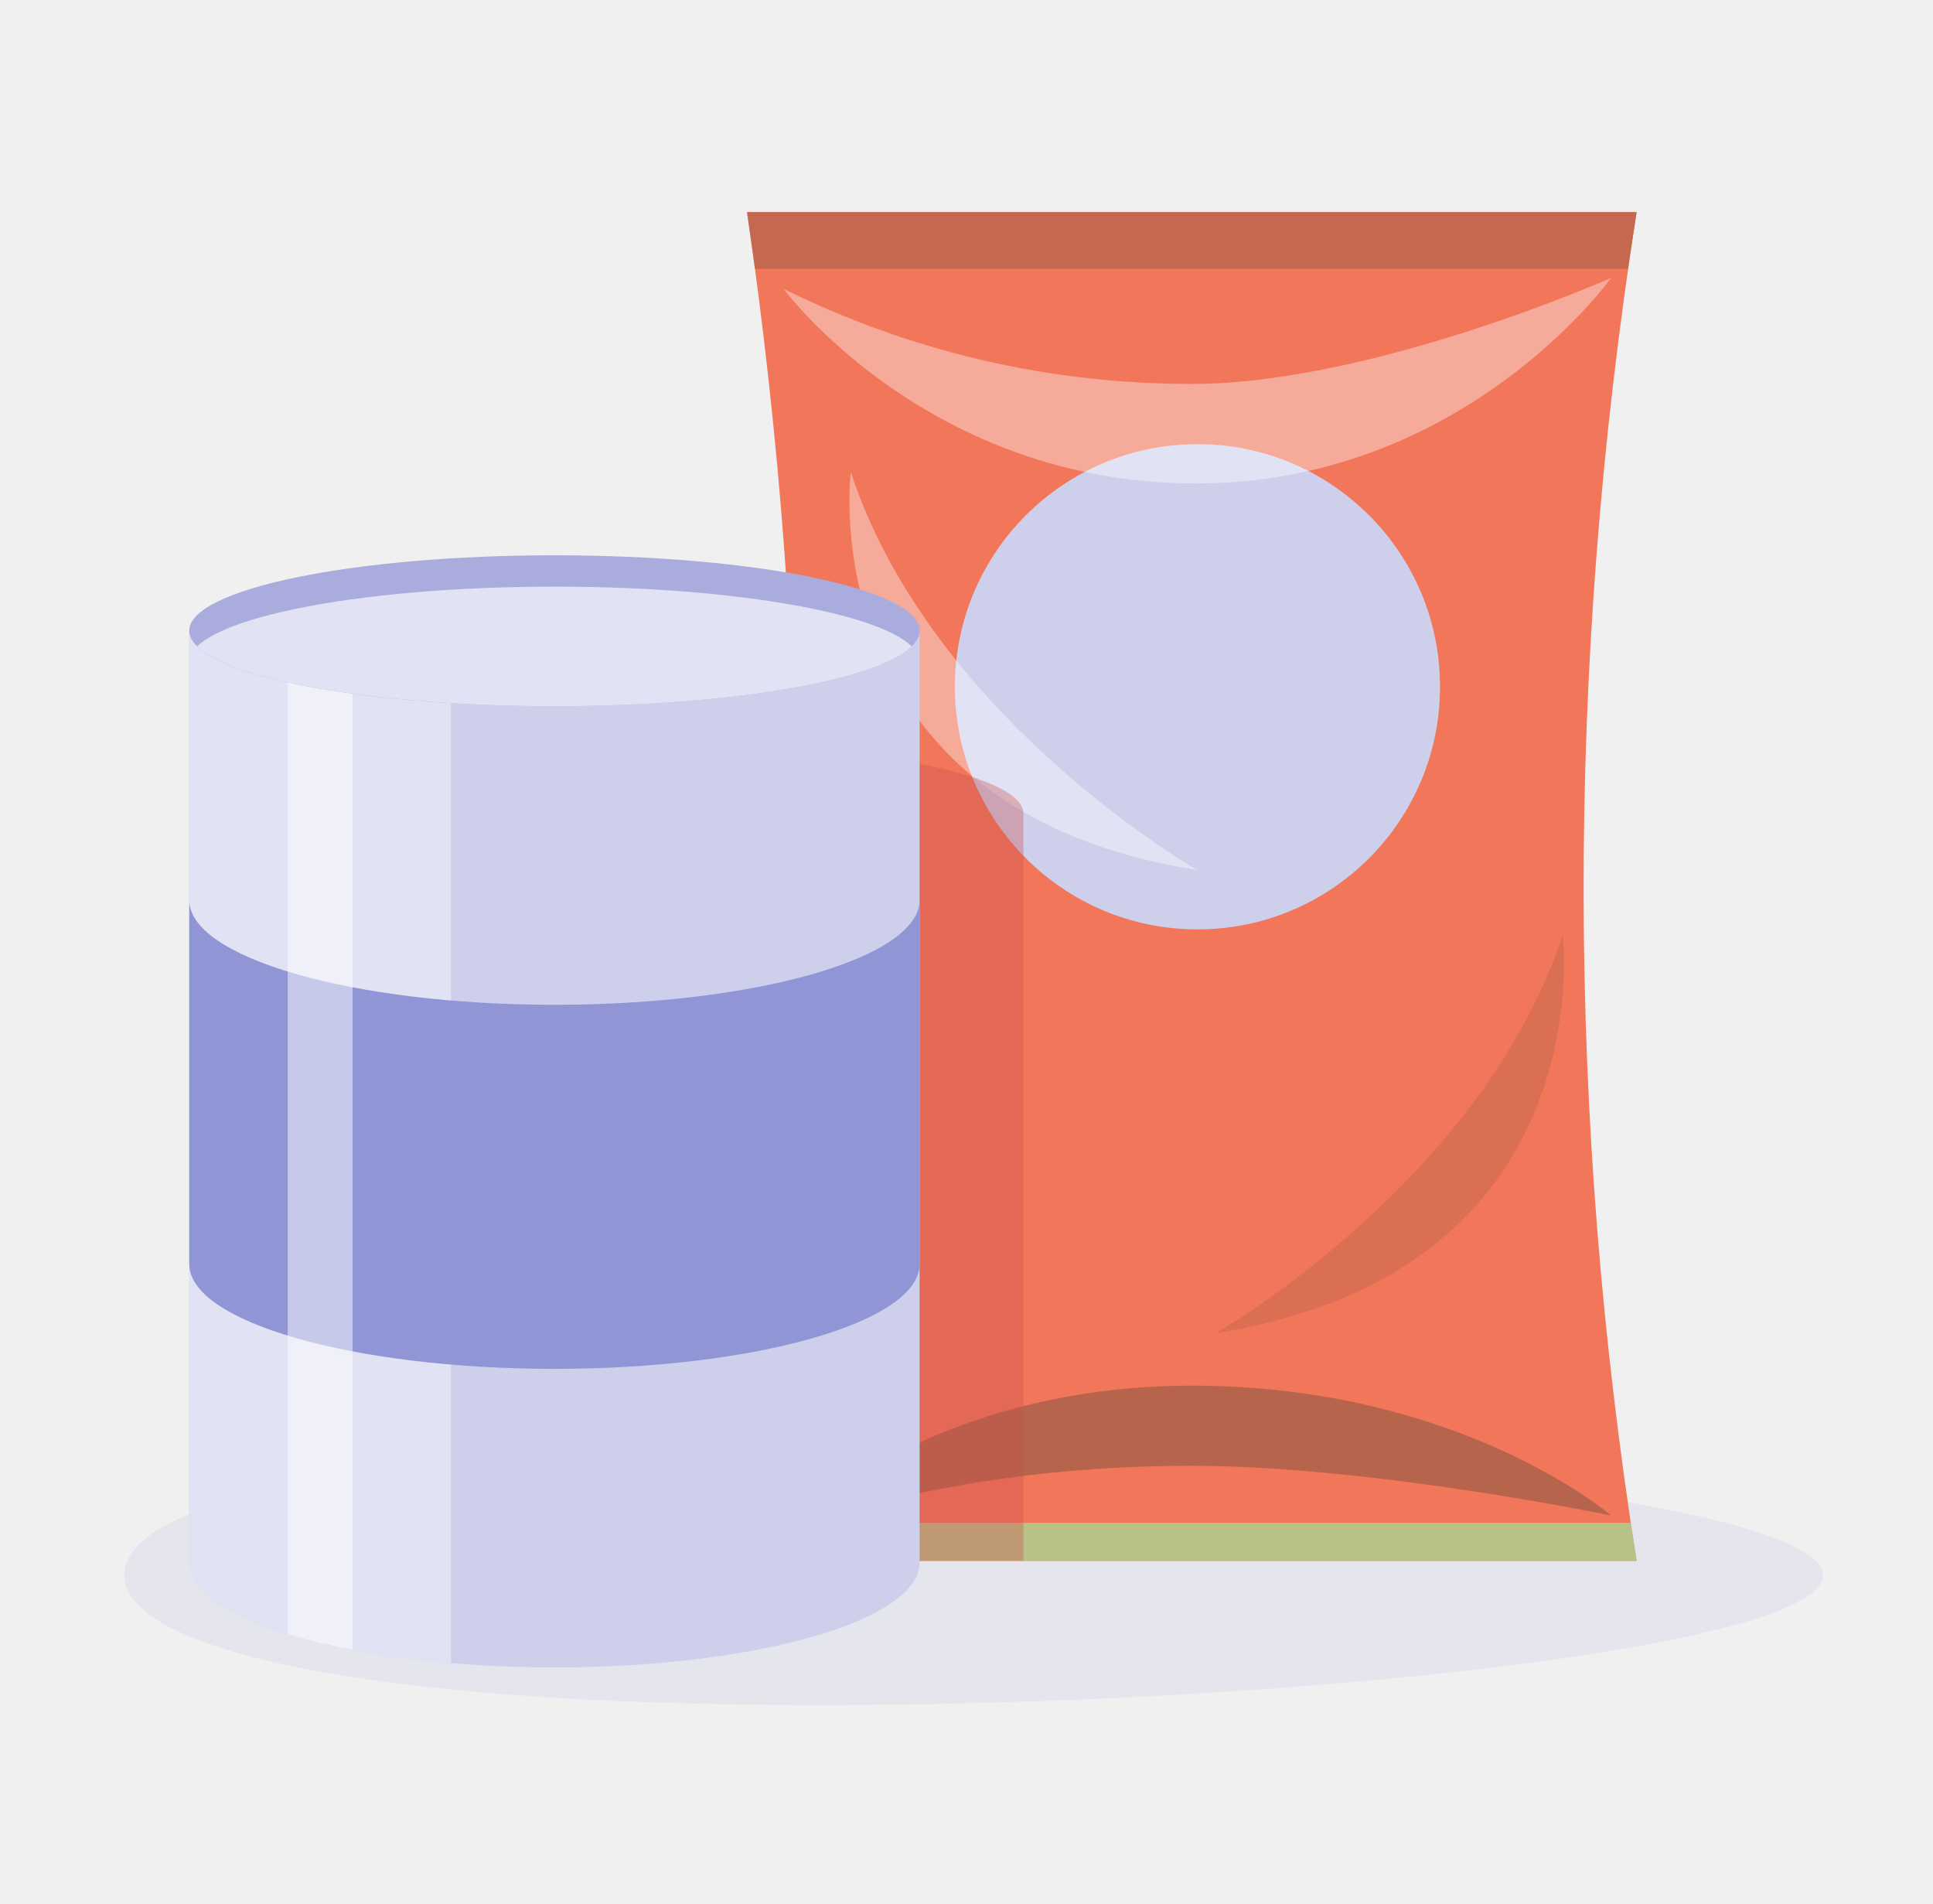
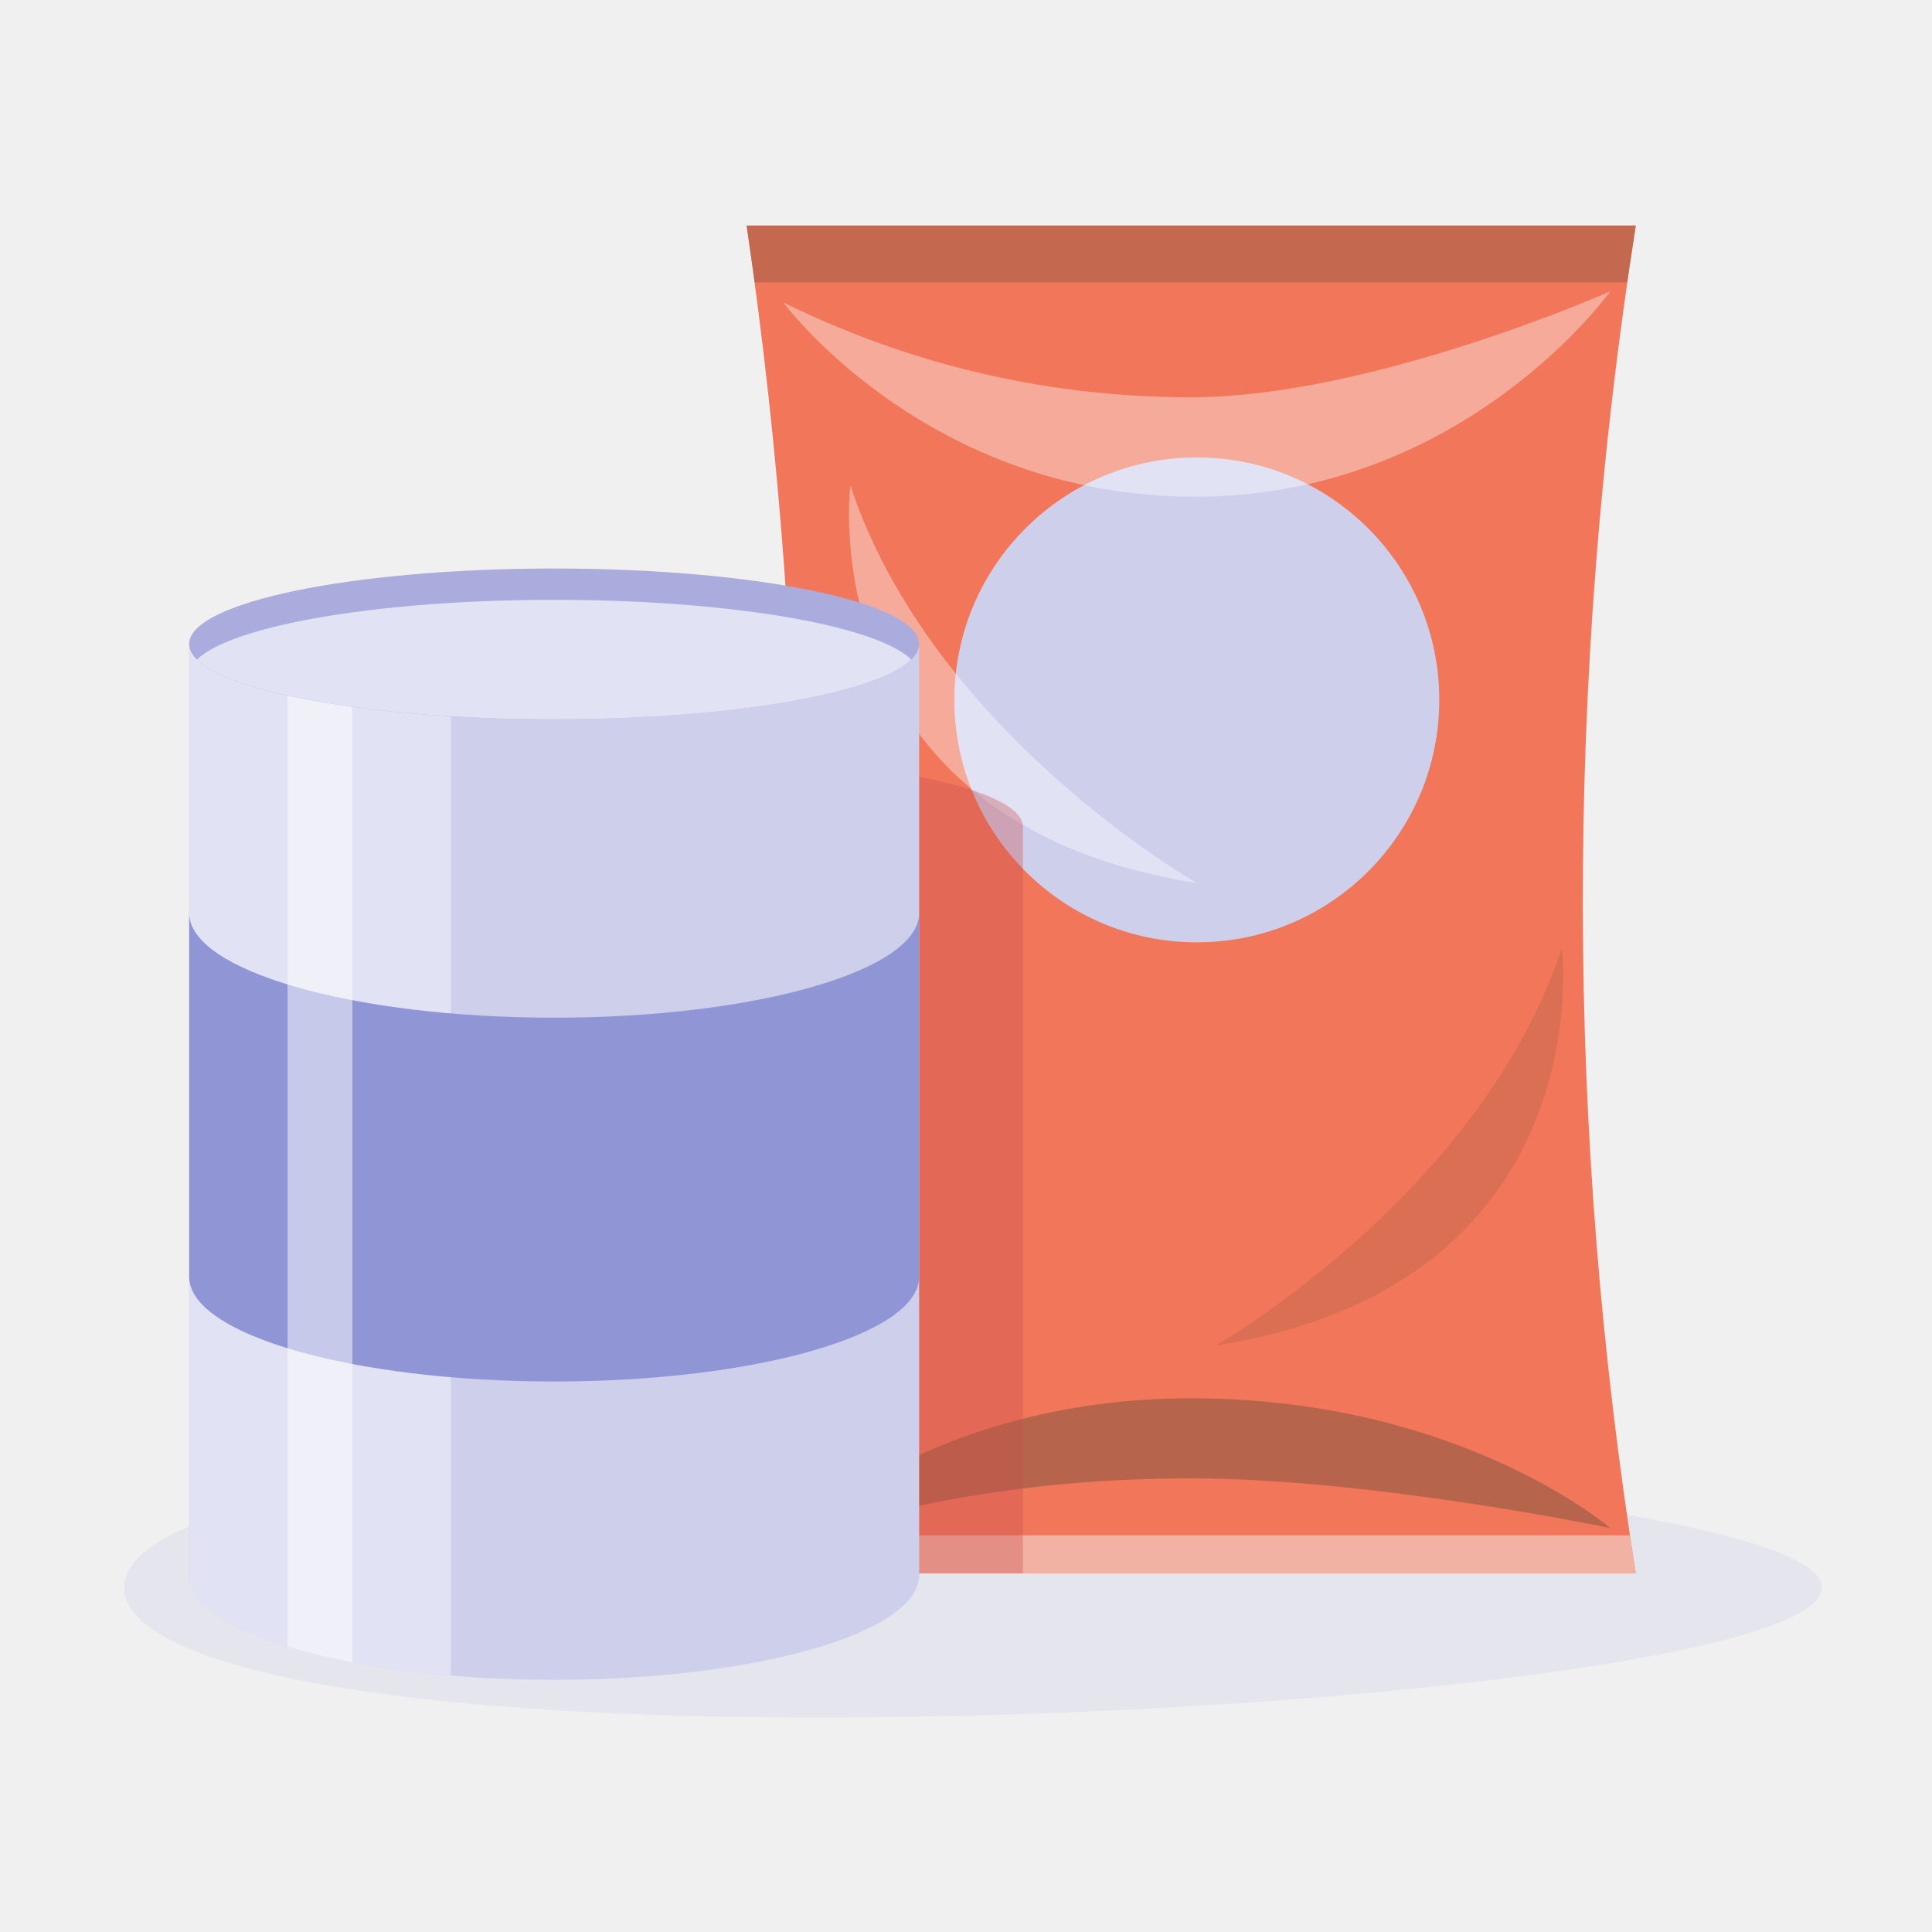
- <svg xmlns="http://www.w3.org/2000/svg" width="100%" height="100%" viewBox="0 0 65 64" version="1.1" xml:space="preserve" style="fill-rule:evenodd;clip-rule:evenodd;stroke-linejoin:round;stroke-miterlimit:2;">
-   <rect id="Trans-fats-2" x="0.738" y="0" width="64" height="64" style="fill:none;" />
-   <path d="M27.546,48.587C43.309,48.587 61.299,50.545 61.299,52.956C61.299,55.368 43.309,57.326 27.546,57.326C11.782,57.326 4.177,55.368 4.177,52.956C4.177,50.545 11.782,48.587 27.546,48.587Z" style="fill:#b5b8e2;fill-opacity:0.18;" />
+ <svg xmlns="http://www.w3.org/2000/svg" width="100%" height="100%" viewBox="0 0 65 65" version="1.1" xml:space="preserve" style="fill-rule:evenodd;clip-rule:evenodd;stroke-linejoin:round;stroke-miterlimit:2;">
+   <rect id="Trans-fats-2" x="0.738" y="0.458" width="64" height="64" style="fill:none;" />
+   <path d="M27.546,49.045C43.309,49.045 61.299,51.003 61.299,53.415C61.299,55.826 43.309,57.784 27.546,57.784C11.782,57.784 4.177,55.826 4.177,53.415C4.177,51.003 11.782,49.045 27.546,49.045Z" style="fill:#b5b8e2;fill-opacity:0.18;" />
  <g>
-     <path d="M55.034,7.131L25.12,7.131C27.357,22.437 27.361,37.553 25.12,52.477L55.034,52.477C52.699,37.694 52.616,22.579 55.034,7.131Z" style="fill:#f1765a;" />
+     <path d="M55.034,7.589L25.12,7.589C27.357,22.896 27.361,38.011 25.12,52.935L55.034,52.935C52.699,38.152 52.616,23.038 55.034,7.589Z" style="fill:#f1765a;" />
    <clipPath id="_clip1">
-       <path d="M55.034,7.131L25.12,7.131C27.357,22.437 27.361,37.553 25.12,52.477L55.034,52.477C52.699,37.694 52.616,22.579 55.034,7.131Z" />
+       <path d="M55.034,7.589L25.12,7.589C27.357,22.896 27.361,38.011 25.12,52.935L55.034,52.935C52.699,38.152 52.616,23.038 55.034,7.589Z" />
    </clipPath>
    <g clip-path="url(#_clip1)">
-       <rect x="20.919" y="3.266" width="40.806" height="5.774" style="fill:#b6654c;fill-opacity:0.76;" />
-       <rect x="20.919" y="51.195" width="40.806" height="5.774" style="fill:#a7da94;fill-opacity:0.76;" />
-       <path id="_-Curve-" d="M26.357,51.484C26.357,51.484 31.041,46.586 40.077,46.586C49.113,46.586 54.176,50.951 54.176,50.951C54.176,50.951 46.14,49.28 40.077,49.28C34.014,49.28 29.384,50.395 26.357,51.484Z" style="fill:#b6654c;" />
-       <circle cx="40.266" cy="23.089" r="8.157" style="fill:#cecfeb;" />
-       <path d="M26.357,9.719C26.357,9.719 31.178,16.254 40.213,16.254C49.249,16.254 54.176,9.343 54.176,9.343C54.176,9.343 46.14,12.908 40.077,12.908C34.014,12.908 29.384,11.202 26.357,9.719Z" style="fill:#fff;fill-opacity:0.39;" />
-       <path d="M28.609,15.876C28.609,15.876 27.199,27.191 40.266,29.252C40.266,29.252 31.347,24.171 28.609,15.876Z" style="fill:#fff;fill-opacity:0.39;" />
-       <path d="M52.546,31.439C52.546,31.439 53.956,42.754 40.889,44.816C40.889,44.816 49.808,39.734 52.546,31.439Z" style="fill:#b6654c;fill-opacity:0.39;" />
-       <path d="M12.108,27.352C12.108,26.08 17.105,25.048 23.261,25.048C29.417,25.048 34.415,26.08 34.415,27.352L34.415,55.808C34.415,57.574 29.417,59.008 23.261,59.008C17.105,59.008 12.108,57.574 12.108,55.808L12.108,27.352Z" style="fill:#c84f4d;fill-opacity:0.35;" />
+       <rect x="20.919" y="3.725" width="40.806" height="5.774" style="fill:#b6654c;fill-opacity:0.76;" />
+       <rect x="20.919" y="51.654" width="40.806" height="5.774" style="fill:#f2b2a3;" />
+       <path id="_-Curve-" d="M26.357,51.942C26.357,51.942 31.041,47.044 40.077,47.044C49.113,47.044 54.176,51.409 54.176,51.409C54.176,51.409 46.14,49.738 40.077,49.738C34.014,49.738 29.384,50.854 26.357,51.942Z" style="fill:#b6654c;" />
+       <circle cx="40.266" cy="23.547" r="8.157" style="fill:#cecfeb;" />
+       <path d="M26.357,10.178C26.357,10.178 31.178,16.712 40.213,16.712C49.249,16.712 54.176,9.801 54.176,9.801C54.176,9.801 46.14,13.366 40.077,13.366C34.014,13.366 29.384,11.66 26.357,10.178Z" style="fill:#fff;fill-opacity:0.39;" />
+       <path d="M28.609,16.334C28.609,16.334 27.199,27.649 40.266,29.71C40.266,29.71 31.347,24.629 28.609,16.334Z" style="fill:#fff;fill-opacity:0.39;" />
+       <path d="M52.546,31.897C52.546,31.897 53.956,43.213 40.889,45.274C40.889,45.274 49.808,40.192 52.546,31.897Z" style="fill:#b6654c;fill-opacity:0.39;" />
+       <path d="M12.108,27.811C12.108,26.539 17.105,25.506 23.261,25.506C29.417,25.506 34.415,26.539 34.415,27.811L34.415,56.266C34.415,58.032 29.417,59.466 23.261,59.466C17.105,59.466 12.108,58.032 12.108,56.266L12.108,27.811Z" style="fill:#c84f4d;fill-opacity:0.35;" />
    </g>
  </g>
  <g>
-     <path d="M30.924,52.535C30.924,54.48 25.422,56.058 18.644,56.058C11.866,56.058 6.364,54.48 6.364,52.535L6.364,21.206L30.924,21.206L30.924,52.535Z" style="fill:#cecfeb;" />
+     <path d="M30.924,52.993C30.924,54.938 25.422,56.516 18.644,56.516C11.866,56.516 6.364,54.938 6.364,52.993L6.364,21.664L30.924,21.664L30.924,52.993Z" style="fill:#cecfeb;" />
    <clipPath id="_clip2">
-       <path d="M30.924,52.535C30.924,54.48 25.422,56.058 18.644,56.058C11.866,56.058 6.364,54.48 6.364,52.535L6.364,21.206L30.924,21.206L30.924,52.535Z" />
+       <path d="M30.924,52.993C30.924,54.938 25.422,56.516 18.644,56.516C11.866,56.516 6.364,54.938 6.364,52.993L6.364,21.664L30.924,21.664L30.924,52.993Z" />
    </clipPath>
    <g clip-path="url(#_clip2)">
-       <rect x="6.364" y="21.206" width="8.803" height="43.253" style="fill:#e1e2f3;" />
-       <path d="M30.924,30.258L30.924,42.498C30.924,44.442 25.422,46.021 18.644,46.021C11.866,46.021 6.364,44.442 6.364,42.498L6.364,30.258C6.364,32.202 11.867,33.781 18.644,33.781C25.422,33.781 30.924,32.202 30.924,30.258Z" style="fill:#9096d5;" />
-       <rect x="9.675" y="21.206" width="2.181" height="43.253" style="fill:#fff;fill-opacity:0.49;" />
+       <rect x="6.364" y="21.664" width="8.803" height="43.253" style="fill:#e1e2f3;" />
+       <path d="M30.924,30.716L30.924,42.956C30.924,44.9 25.422,46.479 18.644,46.479C11.866,46.479 6.364,44.9 6.364,42.956L6.364,30.716C6.364,32.66 11.867,34.239 18.644,34.239C25.422,34.239 30.924,32.66 30.924,30.716Z" style="fill:#9096d5;" />
+       <rect x="9.675" y="21.664" width="2.181" height="43.253" style="fill:#fff;fill-opacity:0.49;" />
    </g>
-     <ellipse cx="18.644" cy="21.206" rx="12.28" ry="2.537" style="fill:#aaacdd;" />
+     <ellipse cx="18.644" cy="21.664" rx="12.28" ry="2.537" style="fill:#aaacdd;" />
    <clipPath id="_clip3">
-       <ellipse cx="18.644" cy="21.206" rx="12.28" ry="2.537" />
+       <ellipse cx="18.644" cy="21.664" rx="12.28" ry="2.537" />
    </clipPath>
    <g clip-path="url(#_clip3)">
-       <ellipse cx="18.644" cy="22.259" rx="12.28" ry="2.537" style="fill:#e1e2f3;" />
+       <ellipse cx="18.644" cy="22.717" rx="12.28" ry="2.537" style="fill:#e1e2f3;" />
    </g>
  </g>
</svg>
